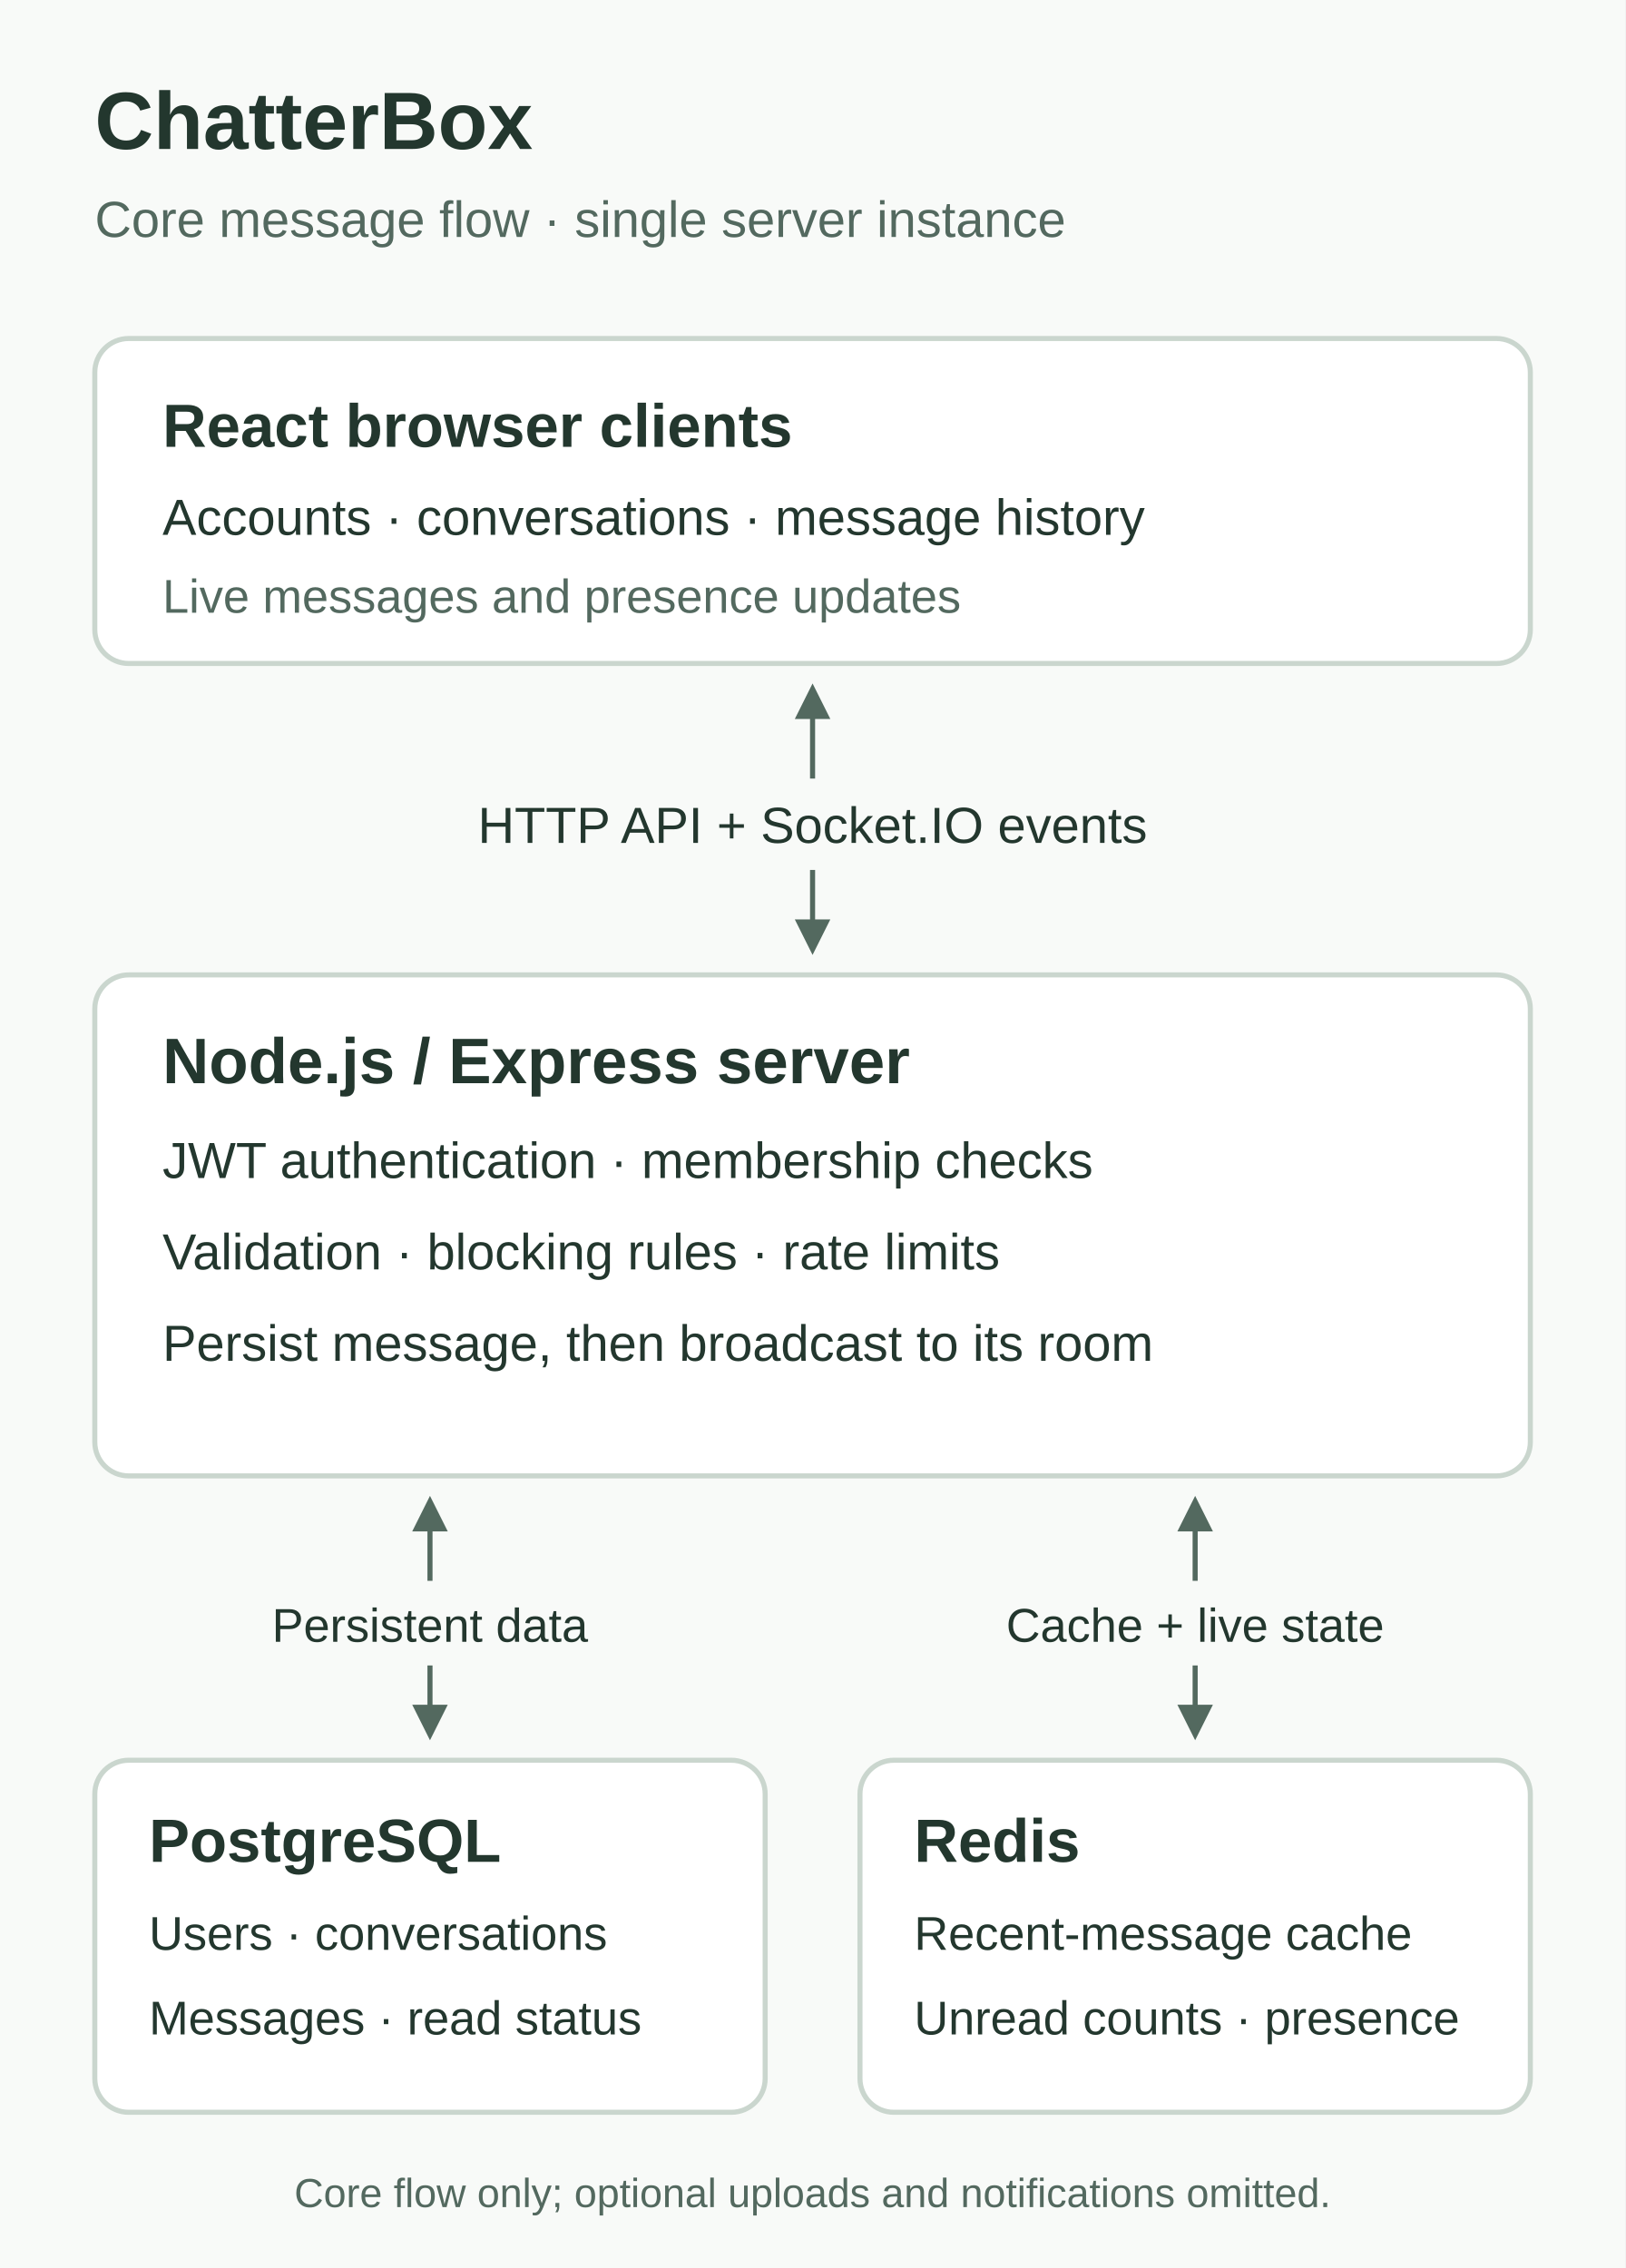
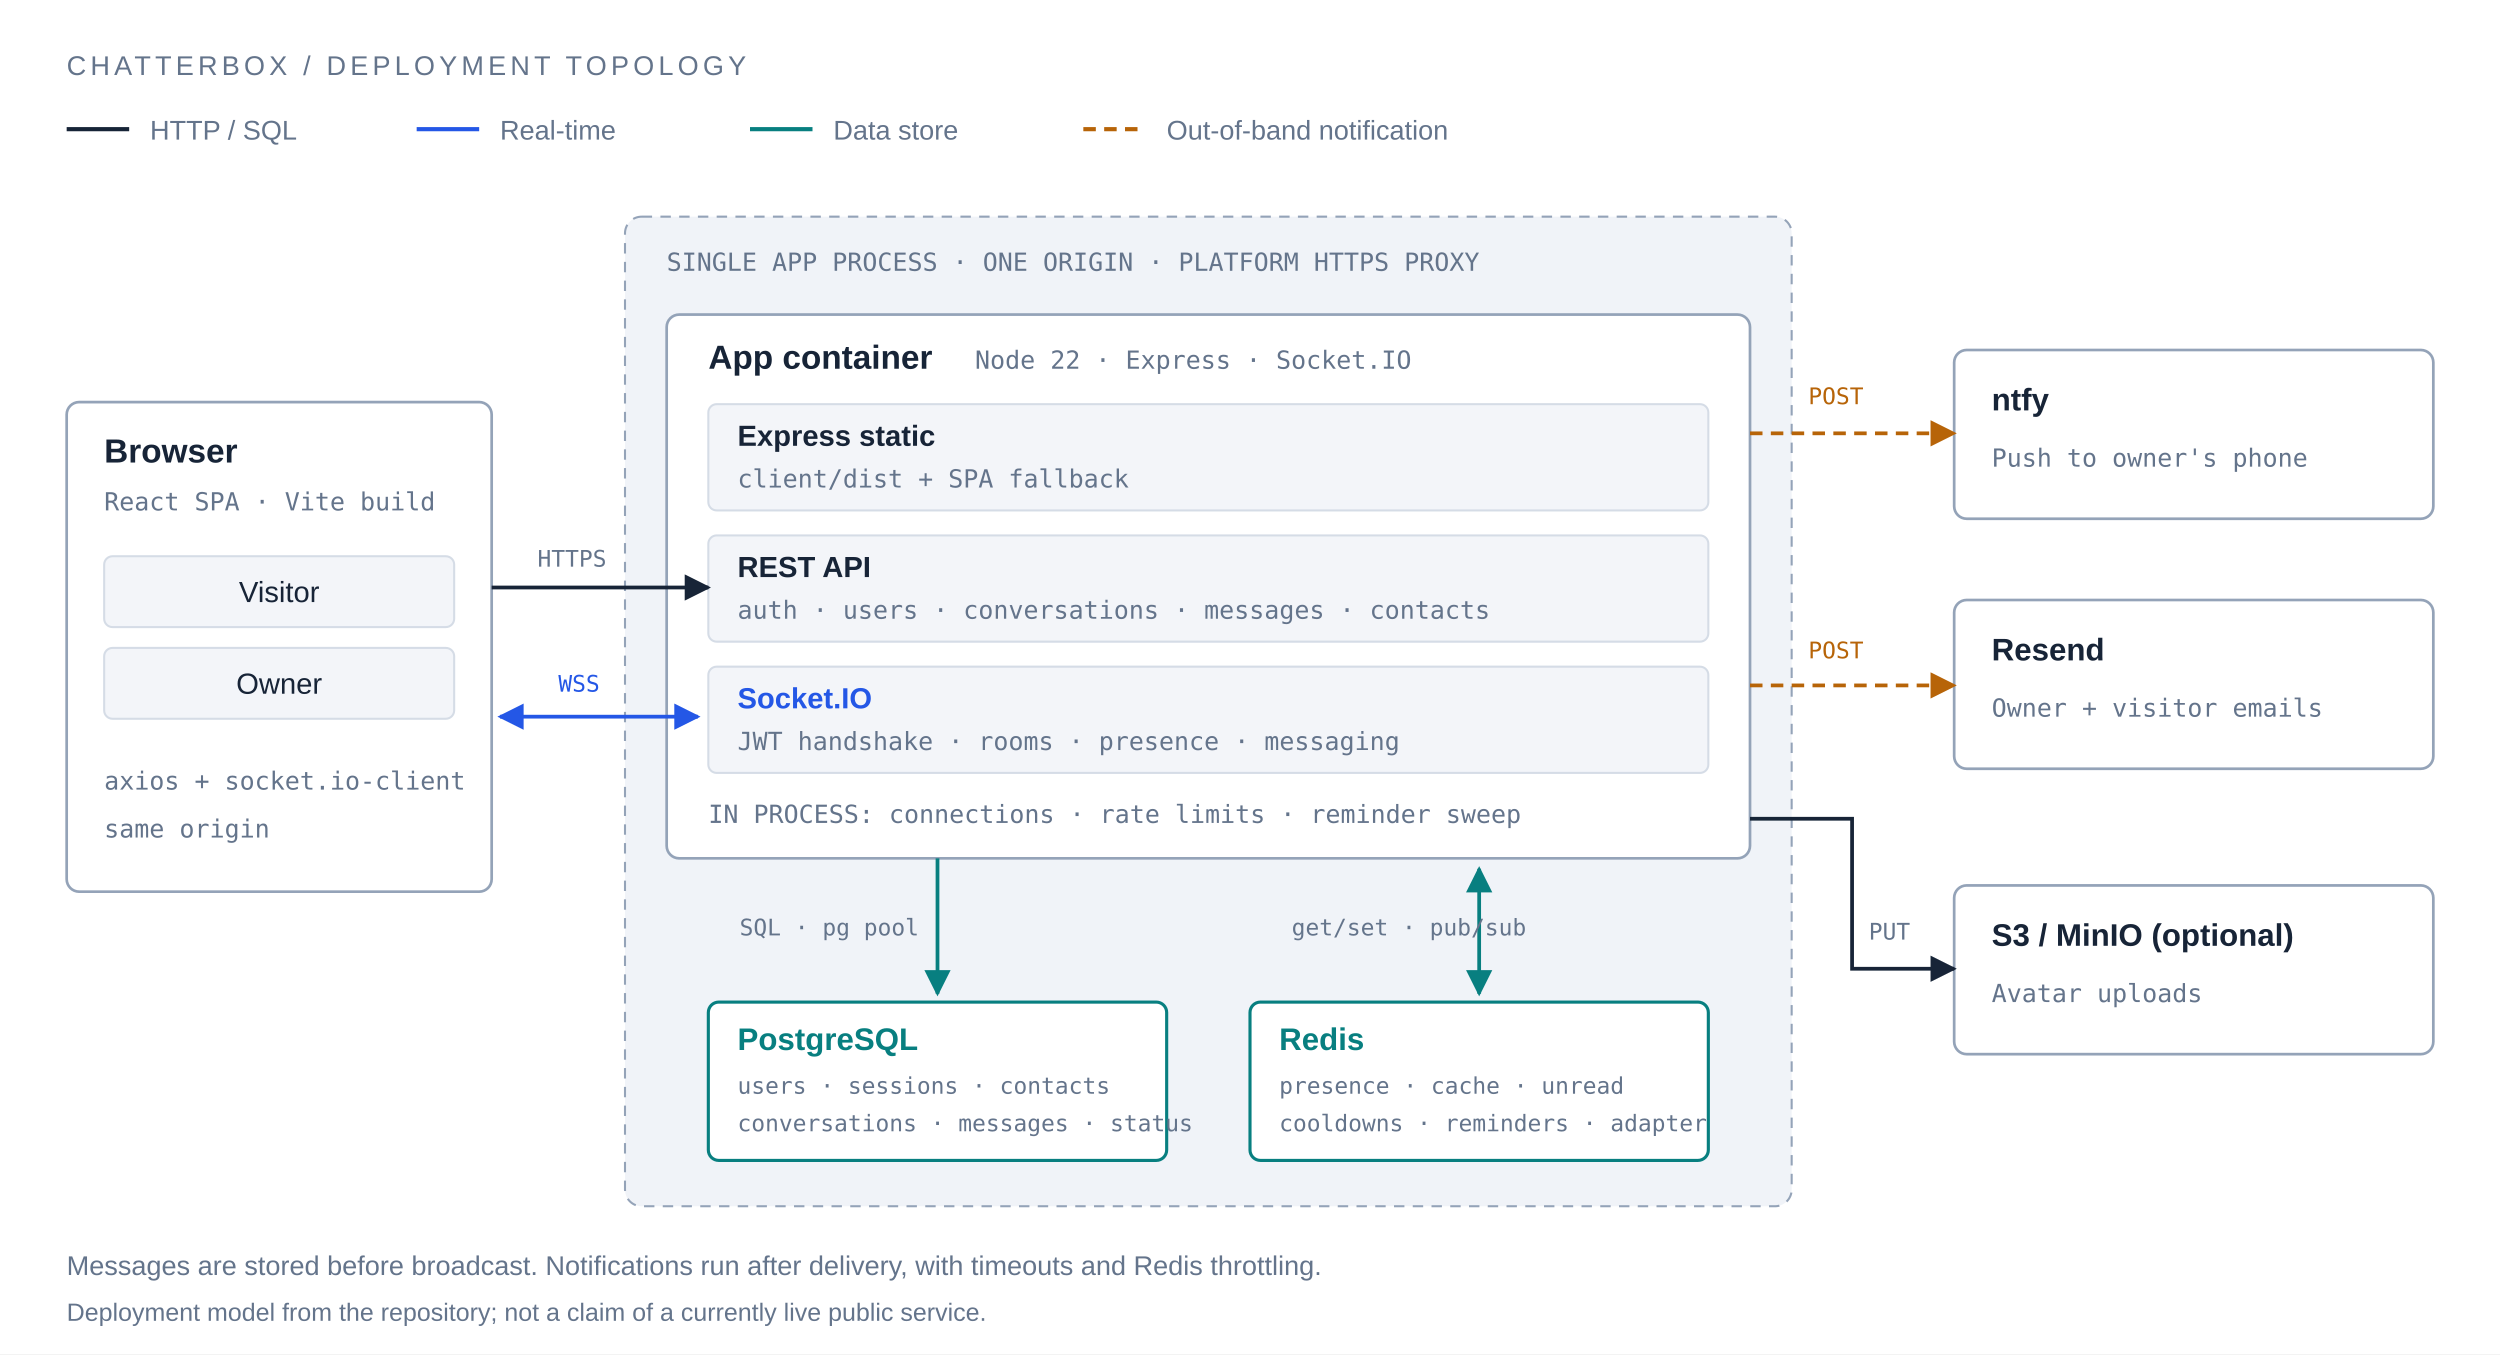
- <svg xmlns="http://www.w3.org/2000/svg" width="480" height="670" viewBox="0 0 480 670" role="img" aria-labelledby="title description">
+ <svg xmlns="http://www.w3.org/2000/svg" width="1200" height="650" viewBox="0 0 1200 650" role="img" aria-labelledby="title desc">
  <defs>
-     <marker id="arrow" viewBox="0 0 10 10" refX="8" refY="5" markerWidth="7" markerHeight="7" orient="auto-start-reverse">
-       <path d="M0 0 10 5 0 10" fill="#53695f" />
+     <marker id="request" viewBox="0 0 10 10" refX="9" refY="5" markerWidth="7" markerHeight="7" orient="auto-start-reverse">
+       <path d="M0 0 10 5 0 10" fill="#172437" />
+     </marker>
+     <marker id="live" viewBox="0 0 10 10" refX="9" refY="5" markerWidth="7" markerHeight="7" orient="auto-start-reverse">
+       <path d="M0 0 10 5 0 10" fill="#2457e6" />
+     </marker>
+     <marker id="store" viewBox="0 0 10 10" refX="9" refY="5" markerWidth="7" markerHeight="7" orient="auto-start-reverse">
+       <path d="M0 0 10 5 0 10" fill="#087f80" />
+     </marker>
+     <marker id="notify" viewBox="0 0 10 10" refX="9" refY="5" markerWidth="7" markerHeight="7" orient="auto">
+       <path d="M0 0 10 5 0 10" fill="#b76408" />
    </marker>
  </defs>
-   <rect width="480" height="670" fill="#f8faf8" />
-   <g font-family="Arial, sans-serif" fill="#23372e">
-     <text x="28" y="44" font-size="24" font-weight="700">ChatterBox</text>
-     <text x="28" y="70" font-size="15" fill="#53695f">Core message flow · single server instance</text>
-     <g fill="#ffffff" stroke="#cad6ce" stroke-width="1.5">
-       <rect x="28" y="100" width="424" height="96" rx="10" />
-       <rect x="28" y="288" width="424" height="148" rx="10" />
-       <rect x="28" y="520" width="198" height="104" rx="10" />
-       <rect x="254" y="520" width="198" height="104" rx="10" />
+   <rect width="1200" height="650" fill="#fff" />
+   <g font-family="Arial, sans-serif" fill="#172437">
+     <text x="32" y="36" font-size="13" letter-spacing="2" fill="#64748b">CHATTERBOX / DEPLOYMENT TOPOLOGY</text>
+     <g font-size="13" fill="#64748b">
+       <path d="M32 62 H62" stroke="#172437" stroke-width="2" />
+       <text x="72" y="67">HTTP / SQL</text>
+       <path d="M200 62 H230" stroke="#2457e6" stroke-width="2" />
+       <text x="240" y="67">Real-time</text>
+       <path d="M360 62 H390" stroke="#087f80" stroke-width="2" />
+       <text x="400" y="67">Data store</text>
+       <path d="M520 62 H550" stroke="#b76408" stroke-width="2" stroke-dasharray="6 4" />
+       <text x="560" y="67">Out-of-band notification</text>
    </g>
-     <text x="48" y="132" font-size="18" font-weight="700">React browser clients</text>
-     <text x="48" y="158" font-size="15">Accounts · conversations · message history</text>
-     <text x="48" y="181" font-size="14" fill="#53695f">Live messages and presence updates</text>
-     <g stroke="#53695f" stroke-width="1.5" fill="none" marker-start="url(#arrow)" marker-end="url(#arrow)">
-       <path d="M240 204 V280" />
-       <path d="M127 444 V512" />
-       <path d="M353 444 V512" />
+     <rect x="300" y="104" width="560" height="475" rx="8" fill="#f0f3f8" stroke="#94a3b8" stroke-dasharray="5 4" />
+     <text x="320" y="130" font-family="monospace" font-size="12" fill="#64748b">SINGLE APP PROCESS · ONE ORIGIN · PLATFORM HTTPS PROXY</text>
+     <g fill="#fff" stroke="#94a3b8" stroke-width="1.3">
+       <rect x="32" y="193" width="204" height="235" rx="6" />
+       <rect x="320" y="151" width="520" height="261" rx="6" />
+       <rect x="938" y="168" width="230" height="81" rx="6" />
+       <rect x="938" y="288" width="230" height="81" rx="6" />
+       <rect x="938" y="425" width="230" height="81" rx="6" />
    </g>
-     <rect x="45" y="230" width="390" height="27" rx="4" fill="#f8faf8" />
-     <text x="240" y="249" text-anchor="middle" font-size="15">HTTP API + Socket.IO events</text>
-     <text x="48" y="320" font-size="19" font-weight="700">Node.js / Express server</text>
-     <text x="48" y="348" font-size="15">JWT authentication · membership checks</text>
-     <text x="48" y="375" font-size="15">Validation · blocking rules · rate limits</text>
-     <text x="48" y="402" font-size="15">Persist message, then broadcast to its room</text>
-     <rect x="45" y="467" width="164" height="25" fill="#f8faf8" />
-     <rect x="271" y="467" width="164" height="25" fill="#f8faf8" />
-     <text x="127" y="485" text-anchor="middle" font-size="14">Persistent data</text>
-     <text x="353" y="485" text-anchor="middle" font-size="14">Cache + live state</text>
-     <text x="44" y="550" font-size="18" font-weight="700">PostgreSQL</text>
-     <text x="44" y="576" font-size="14">Users · conversations</text>
-     <text x="44" y="601" font-size="14">Messages · read status</text>
-     <text x="270" y="550" font-size="18" font-weight="700">Redis</text>
-     <text x="270" y="576" font-size="14">Recent-message cache</text>
-     <text x="270" y="601" font-size="14">Unread counts · presence</text>
-     <text x="240" y="652" text-anchor="middle" font-size="12" fill="#53695f">Core flow only; optional uploads and notifications omitted.</text>
+     <text x="50" y="222" font-size="16" font-weight="700">Browser</text>
+     <text x="50" y="245" font-family="monospace" font-size="12" fill="#64748b">React SPA · Vite build</text>
+     <g fill="#f3f5f9" stroke="#d5dce6">
+       <rect x="50" y="267" width="168" height="34" rx="4" />
+       <rect x="50" y="311" width="168" height="34" rx="4" />
+       <rect x="340" y="194" width="480" height="51" rx="4" />
+       <rect x="340" y="257" width="480" height="51" rx="4" />
+       <rect x="340" y="320" width="480" height="51" rx="4" />
+     </g>
+     <text x="134" y="289" text-anchor="middle" font-size="14">Visitor</text>
+     <text x="134" y="333" text-anchor="middle" font-size="14">Owner</text>
+     <text x="50" y="379" font-family="monospace" font-size="12" fill="#64748b">axios + socket.io-client</text>
+     <text x="50" y="402" font-family="monospace" font-size="12" fill="#64748b">same origin</text>
+     <text x="340" y="177" font-size="16" font-weight="700">App container</text>
+     <text x="468" y="177" font-family="monospace" font-size="12" fill="#64748b">Node 22 · Express · Socket.IO</text>
+     <text x="354" y="214" font-size="14" font-weight="700">Express static</text>
+     <text x="354" y="234" font-family="monospace" font-size="12" fill="#64748b">client/dist + SPA fallback</text>
+     <text x="354" y="277" font-size="14" font-weight="700">REST API</text>
+     <text x="354" y="297" font-family="monospace" font-size="12" fill="#64748b">auth · users · conversations · messages · contacts</text>
+     <text x="354" y="340" font-size="14" font-weight="700" fill="#2457e6">Socket.IO</text>
+     <text x="354" y="360" font-family="monospace" font-size="12" fill="#64748b">JWT handshake · rooms · presence · messaging</text>
+     <text x="340" y="395" font-family="monospace" font-size="12" fill="#64748b">IN PROCESS: connections · rate limits · reminder sweep</text>
+     <g fill="none" stroke-width="1.8">
+       <path d="M236 282 H340" stroke="#172437" marker-end="url(#request)" />
+       <path d="M240 344 H335" stroke="#2457e6" marker-start="url(#live)" marker-end="url(#live)" />
+       <path d="M450 412 V477" stroke="#087f80" marker-end="url(#store)" />
+       <path d="M710 417 V477" stroke="#087f80" marker-start="url(#store)" marker-end="url(#store)" />
+       <path d="M840 208 H938" stroke="#b76408" stroke-dasharray="6 4" marker-end="url(#notify)" />
+       <path d="M840 329 H938" stroke="#b76408" stroke-dasharray="6 4" marker-end="url(#notify)" />
+       <path d="M840 393 H889 V465 H938" stroke="#172437" marker-end="url(#request)" />
+     </g>
+     <g font-family="monospace" font-size="11" fill="#64748b">
+       <text x="258" y="272">HTTPS</text>
+       <text x="268" y="332" fill="#2457e6">WSS</text>
+       <text x="355" y="449">SQL · pg pool</text>
+       <text x="620" y="449">get/set · pub/sub</text>
+       <text x="868" y="194" fill="#b76408">POST</text>
+       <text x="868" y="316" fill="#b76408">POST</text>
+       <text x="897" y="451">PUT</text>
+     </g>
+     <g fill="#fff" stroke="#087f80" stroke-width="1.5">
+       <rect x="340" y="481" width="220" height="76" rx="5" />
+       <rect x="600" y="481" width="220" height="76" rx="5" />
+     </g>
+     <text x="354" y="504" font-size="15" font-weight="700" fill="#087f80">PostgreSQL</text>
+     <text x="354" y="525" font-family="monospace" font-size="11" fill="#64748b">users · sessions · contacts</text>
+     <text x="354" y="543" font-family="monospace" font-size="11" fill="#64748b">conversations · messages · status</text>
+     <text x="614" y="504" font-size="15" font-weight="700" fill="#087f80">Redis</text>
+     <text x="614" y="525" font-family="monospace" font-size="11" fill="#64748b">presence · cache · unread</text>
+     <text x="614" y="543" font-family="monospace" font-size="11" fill="#64748b">cooldowns · reminders · adapter</text>
+     <text x="956" y="197" font-size="15" font-weight="700">ntfy</text>
+     <text x="956" y="224" font-family="monospace" font-size="12" fill="#64748b">Push to owner's phone</text>
+     <text x="956" y="317" font-size="15" font-weight="700">Resend</text>
+     <text x="956" y="344" font-family="monospace" font-size="12" fill="#64748b">Owner + visitor emails</text>
+     <text x="956" y="454" font-size="15" font-weight="700">S3 / MinIO (optional)</text>
+     <text x="956" y="481" font-family="monospace" font-size="12" fill="#64748b">Avatar uploads</text>
+     <text x="32" y="612" font-size="13" fill="#64748b">Messages are stored before broadcast. Notifications run after delivery, with timeouts and Redis throttling.</text>
+     <text x="32" y="634" font-size="12" fill="#64748b">Deployment model from the repository; not a claim of a currently live public service.</text>
  </g>
</svg>
